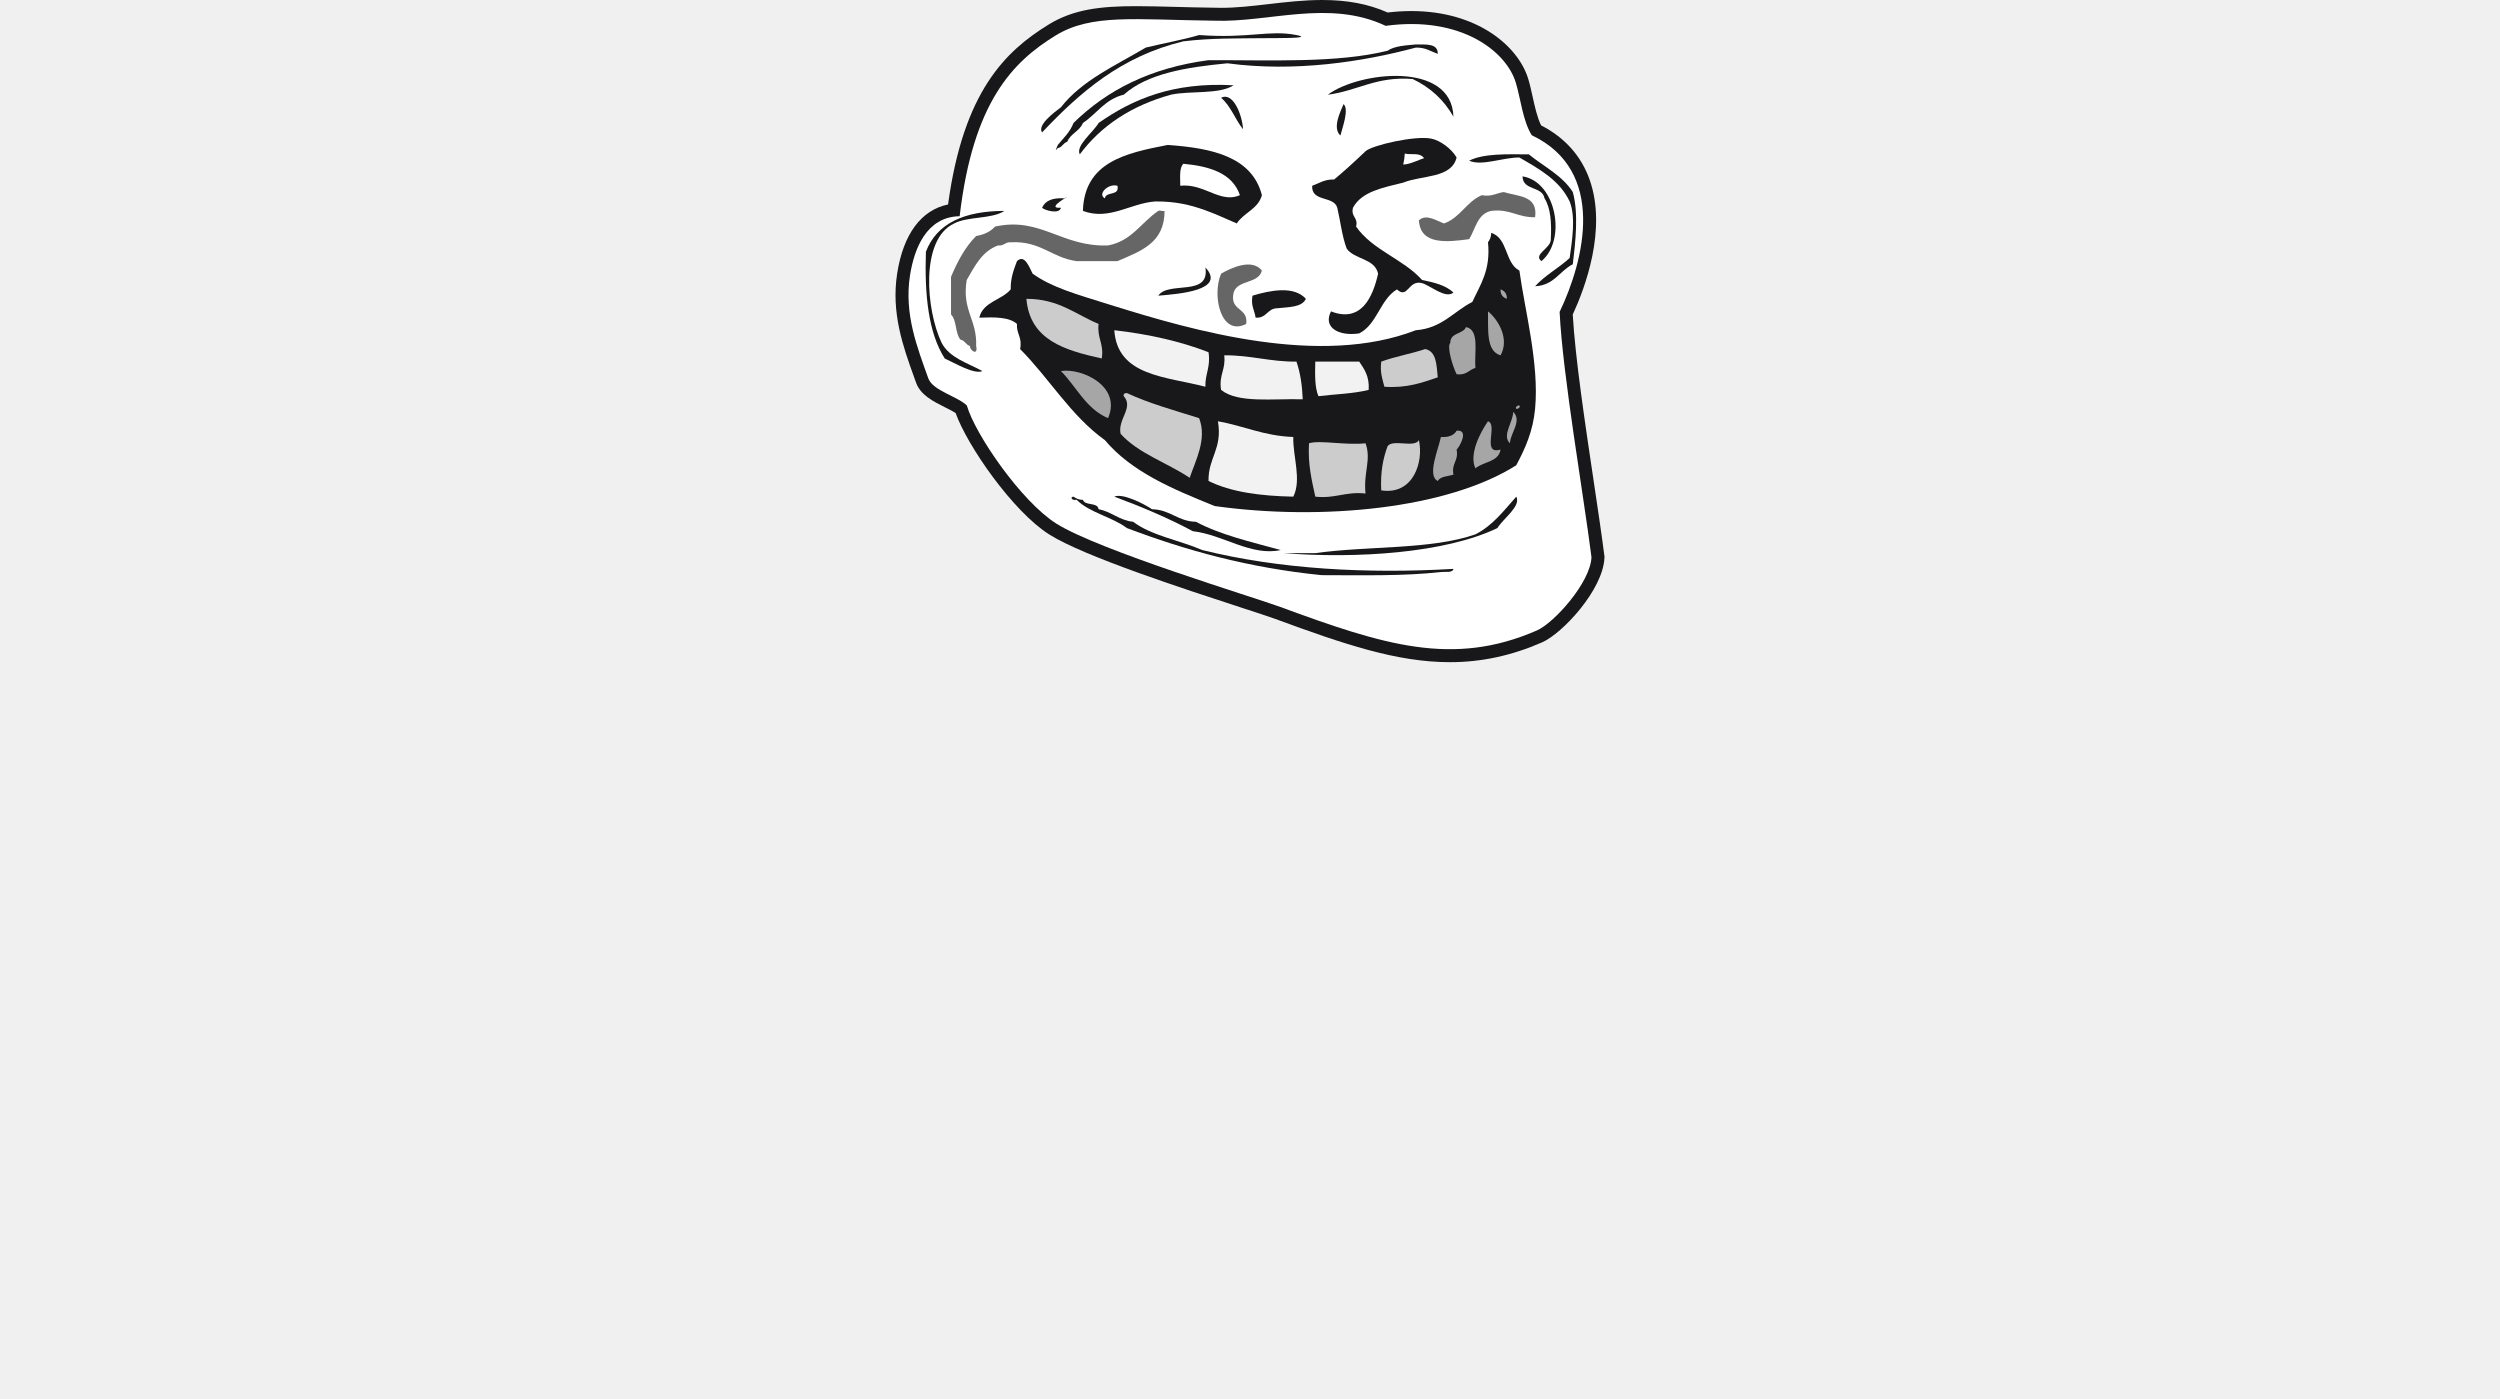
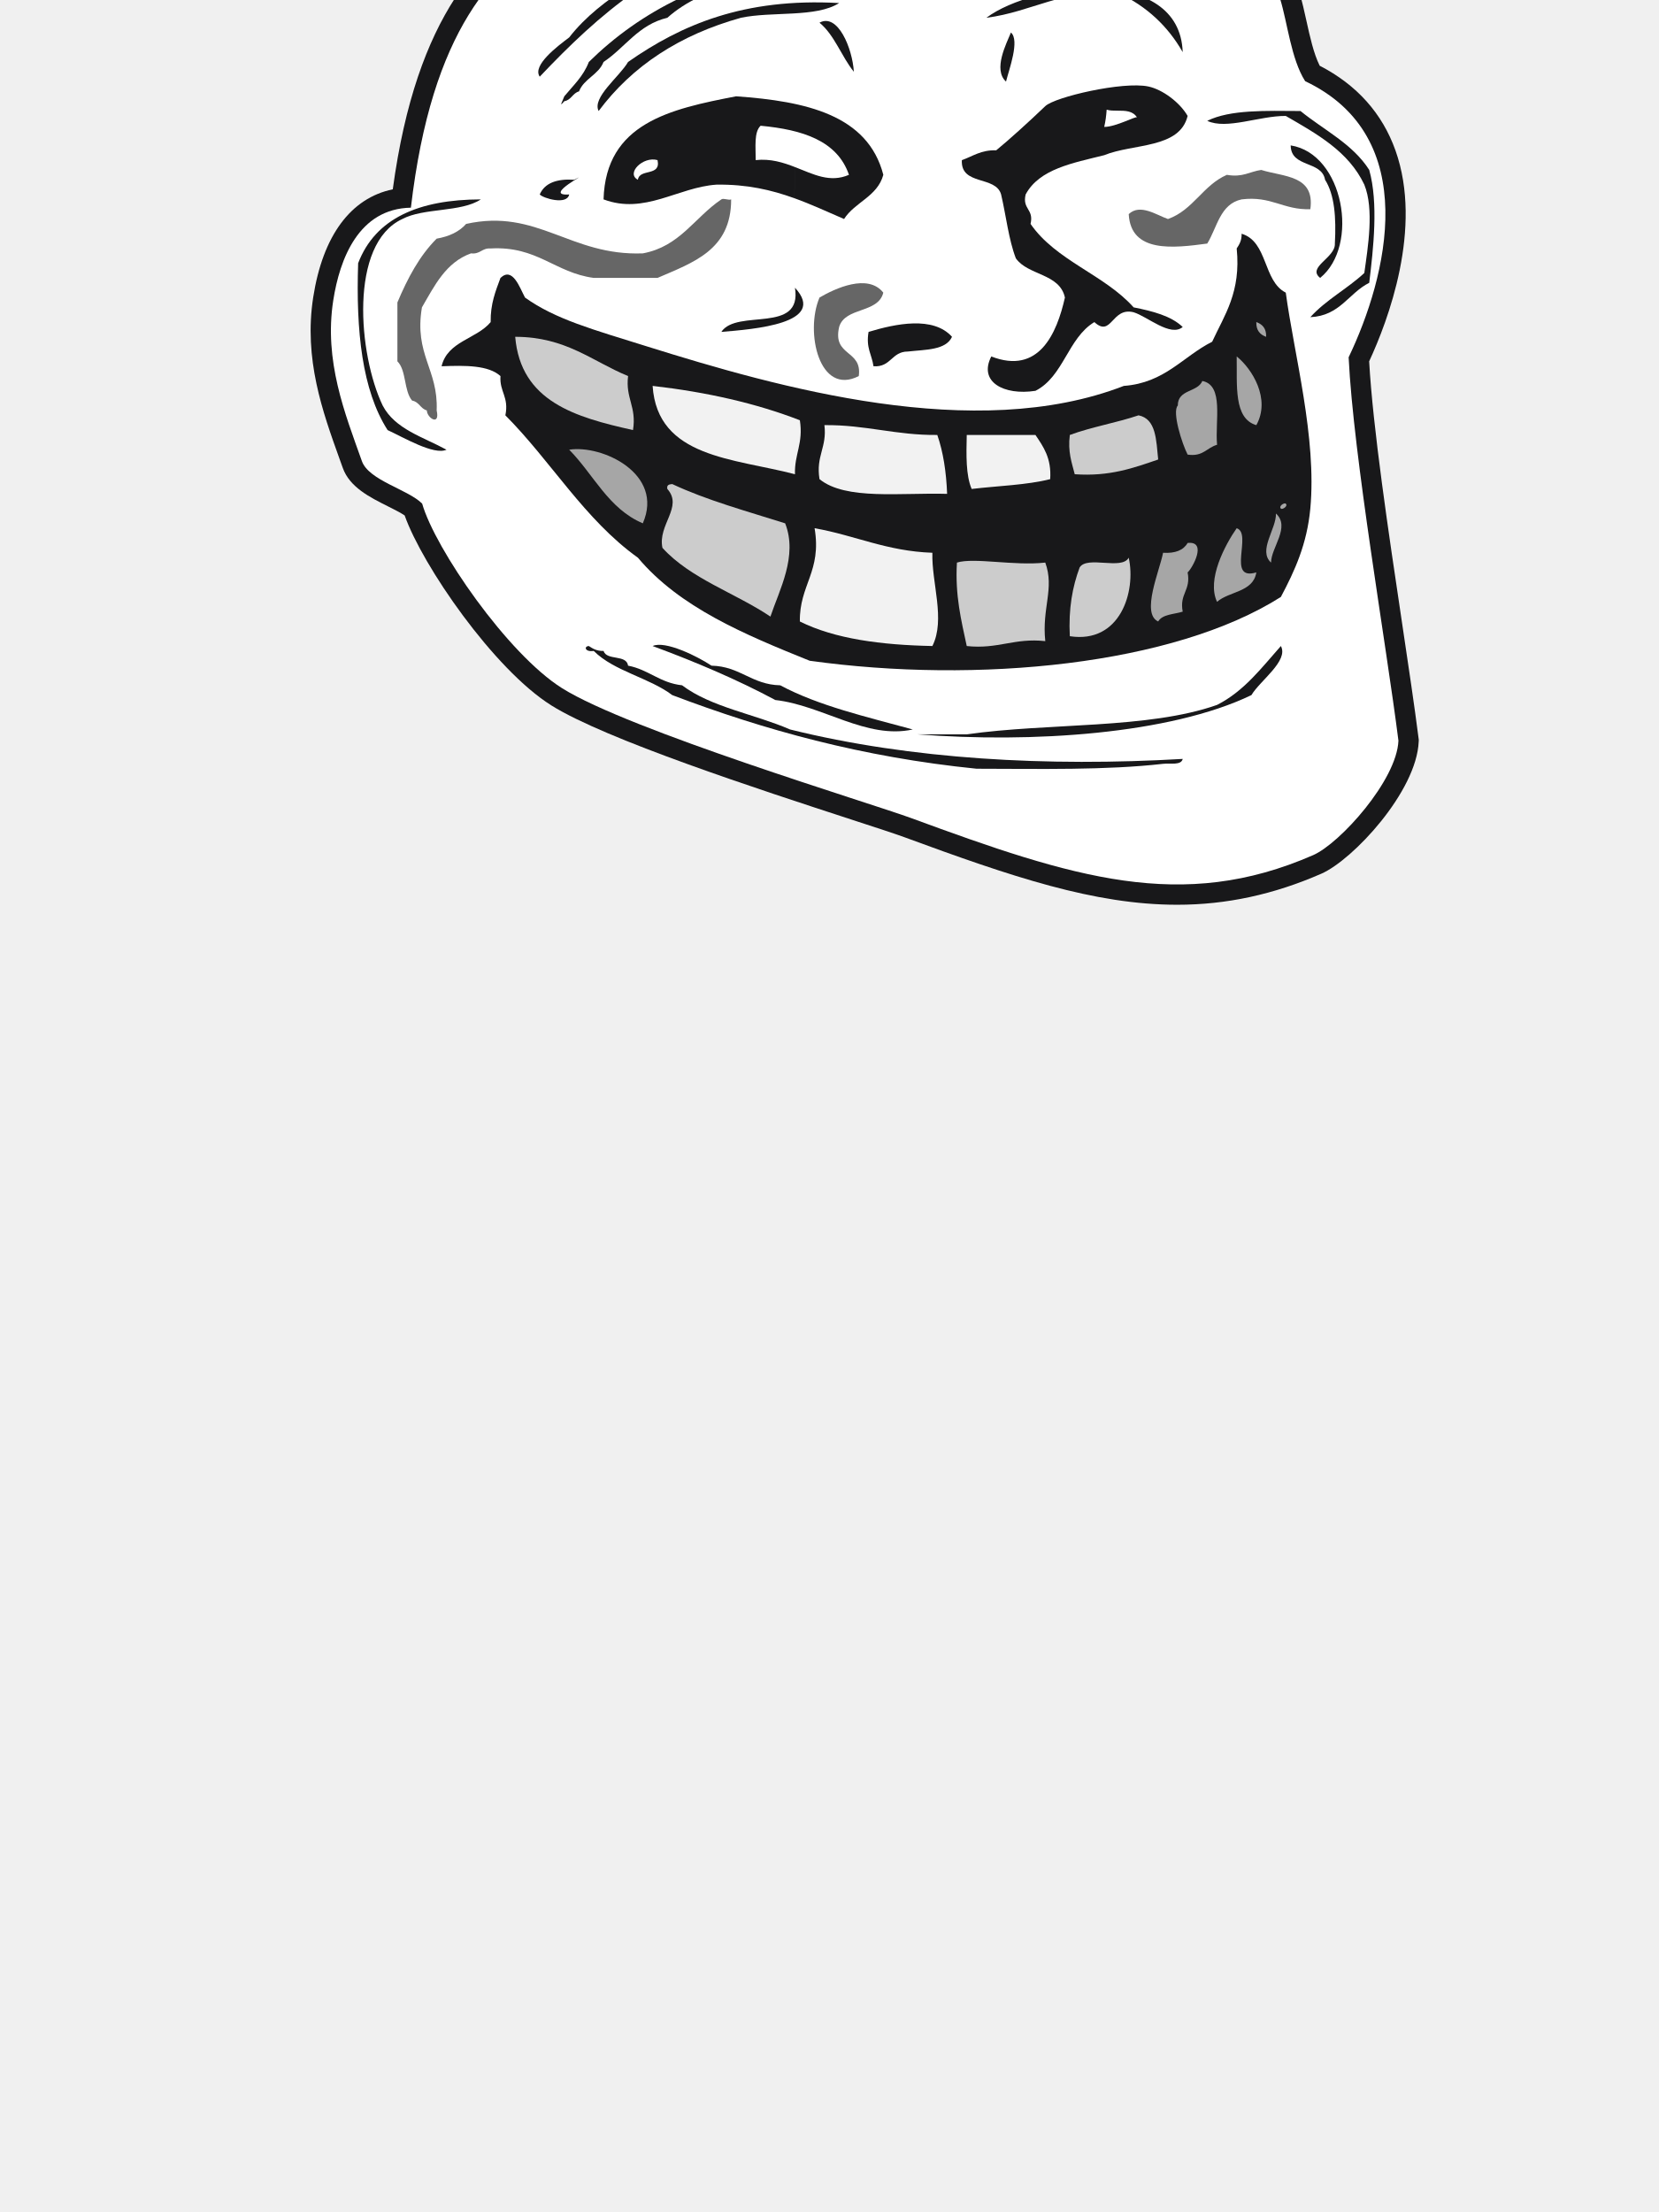
- <svg xmlns="http://www.w3.org/2000/svg" viewBox="-44.87 -155.922 81.882 161.569" width="193" height="108">
+ <svg xmlns="http://www.w3.org/2000/svg" viewBox="-40.944 -146.298 68.828 163.447" preserveAspectRatio="xMidYMid meet" width="300" height="400">
  <g />
  <g />
  <g>
    <g />
    <g />
  </g>
  <g>
    <path style="" d="M4.413-155.922v1.5V-155.922c-2.101,0-4.178,0.24-6.187,0.473c-1.918,0.222-3.729,0.432-5.476,0.432 c-0.25,0-0.498-0.004-0.746-0.014c-1.706-0.021-3.233-0.061-4.642-0.098c-1.581-0.042-3.074-0.081-4.42-0.081 c-4.123,0-7.256,0.355-10.129,2.123c-4.996,3.074-9.842,7.739-11.613,20.778c-3.103,0.644-5.169,3.422-5.878,7.97 c-0.711,4.561,0.692,8.462,1.929,11.905l0.256,0.713c0.506,1.422,2.002,2.169,3.321,2.829c0.426,0.213,0.932,0.466,1.25,0.681 c1.311,3.705,6.58,11.361,10.835,14.034c3.994,2.509,15.384,6.222,22.189,8.441c1.81,0.59,3.24,1.056,3.879,1.292 c7.953,2.927,14.055,4.999,20.182,4.999c3.632,0,7.114-0.75,10.647-2.293c2.339-1.021,7.047-6.077,7.197-9.769l0.005-0.125 l-0.016-0.124c-0.291-2.296-0.743-5.321-1.221-8.523c-1.011-6.765-2.154-14.411-2.429-19.319c1.395-3.009,3.98-9.836,1.948-15.572 c-0.974-2.748-2.857-4.855-5.602-6.271c-0.447-0.891-0.729-2.173-0.982-3.321c-0.163-0.738-0.316-1.435-0.513-2.074 c-1.158-3.761-5.875-7.809-13.493-7.809c-0.887,0-1.804,0.056-2.731,0.166C9.74-155.463,7.323-155.922,4.413-155.922L4.413-155.922 z" fill="#18181A" />
    <path style="" d="M35.509-91.569c-0.899-7.115-3.328-21.026-3.68-28.328c2.848-5.946,5.462-16.29-3.213-20.404 c-1.039-1.634-1.301-4.305-1.852-6.094c-1.119-3.635-6.364-7.724-15.024-6.543c-6.536-3.09-13.548-0.357-19.794-0.594 c-9.211-0.11-14.195-0.832-18.348,1.723c-4.926,3.031-9.514,7.665-11.059,20.857c-3.859,0.07-5.259,3.782-5.736,6.844 c-0.699,4.485,0.864,8.367,2.116,11.885c0.508,1.426,3.424,2.096,4.452,3.138c0.951,3.328,6.298,11.101,10.339,13.639 c4.946,3.107,22.82,8.502,25.789,9.595c12.003,4.417,19.993,6.983,29.71,2.739C31.185-83.975,35.391-88.645,35.509-91.569z" fill="#FFFFFF" />
    <path style="fill-rule: evenodd; clip-rule: evenodd;" d="M19.932-137.731c-0.588,2.435-4.021,2.024-6.166,2.901 c-2.321,0.581-4.79,1.013-5.803,2.901c-0.263,1.109,0.626,1.067,0.363,2.176c1.872,2.721,5.45,3.738,7.616,6.166 c1.41,0.283,2.762,0.624,3.627,1.451c-0.904,0.762-2.598-0.771-3.627-1.088c-1.626-0.411-1.619,1.901-2.901,0.726 c-1.962,1.182-2.269,4.018-4.352,5.078c-2.354,0.363-4.226-0.67-3.264-2.539c3.517,1.371,4.841-1.692,5.44-4.352 c-0.384-1.792-2.729-1.622-3.626-2.901c-0.536-1.398-0.72-3.148-1.088-4.715c-0.395-1.418-3-0.625-2.901-2.539 c0.807-0.282,1.415-0.762,2.539-0.726c0.881-0.716,2.387-2.077,3.626-3.264c0.707-0.677,5.736-1.849,7.616-1.451 C18.078-139.686,19.362-138.729,19.932-137.731z" fill="#18181A" />
    <path style="fill-rule: evenodd; clip-rule: evenodd;" d="M15.581-138.054c-0.518-0.134-1.169,0.006-1.631-0.141 c-0.034,0.472-0.083,0.85-0.181,1.275c0.884,0,2.347-0.824,2.423-0.701C16.04-137.865,15.825-137.99,15.581-138.054z" fill="#FFFFFF" />
    <path style="fill-rule: evenodd; clip-rule: evenodd;" d="M-13.434-139.182c-4.862,0.94-9.628,1.977-9.792,7.616 c3.035,1.149,5.495-0.895,8.341-1.088c2.274-0.034,4.08,0.399,5.728,0.992c0.064-0.735,0.087-1.48,0.095-2.283 c-0.88-0.344-1.822-0.643-2.921-0.523c0.003-0.963-0.137-2.071,0.363-2.539c3.095,0.29,5.665,1.104,6.528,3.626 c-1.402,0.609-2.611-0.033-3.969-0.565c-0.008,0.802-0.031,1.548-0.095,2.283c1.286,0.463,2.478,1.021,3.702,1.547 c0.8-1.255,2.461-1.649,2.901-3.265C-3.698-137.796-8.238-138.817-13.434-139.182z" fill="#18181A" />
    <path style="fill-rule: evenodd; clip-rule: evenodd;" d="M-20.688-133.016c-0.906-0.469,0.383-1.759,1.451-1.451 C-18.968-133.232-20.573-133.87-20.688-133.016z" fill="#FFFFFF" />
    <path style="fill-rule: evenodd; clip-rule: evenodd;" d="M28.999-122.862c1.145-1.273,2.736-2.1,3.989-3.264 c0.266-1.918,0.736-4.713,0-6.528c-1.165-2.462-3.506-3.747-5.803-5.077c-1.938-0.015-4.375,1.035-5.803,0.362 c1.698-0.841,4.338-0.74,6.891-0.726c1.732,1.412,3.857,2.429,5.078,4.353c0.688,2.449,0.307,5.807,0,8.341 C31.82-124.634,31.195-122.962,28.999-122.862z" fill="#18181A" />
    <path style="fill-rule: evenodd; clip-rule: evenodd;" d="M27.548-135.555c3.918,0.622,5.114,7.407,2.176,9.792 c-1.005-0.796,1.149-1.486,1.088-2.539c0.104-1.916-0.02-3.606-0.725-4.714C29.837-134.459,27.563-133.878,27.548-135.555z" fill="#18181A" />
    <path style="fill-rule: evenodd; clip-rule: evenodd;" d="M28.999-130.84c-2.004,0.07-2.87-0.999-5.077-0.725 c-1.592,0.342-1.803,2.065-2.539,3.264c-2.498,0.335-5.649,0.72-5.803-2.176c0.842-0.799,2.059,0.072,2.901,0.363 c1.871-0.668,2.58-2.498,4.352-3.265c1.177,0.21,1.687-0.247,2.539-0.362C27.024-133.219,29.351-133.369,28.999-130.84z" fill="#666666" />
    <path style="fill-rule: evenodd; clip-rule: evenodd;" d="M-13.797-131.565c0.009,3.756-2.831,4.665-5.44,5.802 c-1.572,0-3.143,0-4.714,0c-2.879-0.385-4.162-2.366-7.616-2.176c-0.651-0.046-0.765,0.444-1.451,0.362 c-1.869,0.67-2.692,2.386-3.627,3.99c-0.59,3.491,1.217,4.584,1.088,7.616c0.264,1.192-0.721,0.555-0.725,0 c-0.476-0.128-0.571-0.639-1.088-0.726c-0.617-0.713-0.417-2.243-1.088-2.901c0-1.451,0-2.901,0-4.352 c0.752-1.787,1.631-3.447,2.901-4.714c0.927-0.162,1.667-0.509,2.176-1.088c5.271-1.171,7.687,2.379,13.057,2.176 c2.745-0.512,3.789-2.625,5.803-3.989C-14.356-131.678-13.98-131.48-13.797-131.565z" fill="#666666" />
    <path style="fill-rule: evenodd; clip-rule: evenodd;" d="M23.921-129.027c1.956,0.583,1.573,3.504,3.264,4.352 c0.606,4.523,2.302,10.727,1.813,15.958c-0.246,2.626-1.147,4.591-2.176,6.528c-7.937,5.036-22.426,6.439-34.817,4.715 c-4.823-1.946-9.604-3.937-12.693-7.616c-3.946-2.823-6.413-7.126-9.792-10.518c0.279-1.367-0.442-1.733-0.362-2.901 c-0.885-0.807-2.59-0.795-4.352-0.725c0.438-1.858,2.585-2.009,3.627-3.264c-0.022-1.352,0.366-2.294,0.725-3.264 c0.897-0.854,1.418,0.713,1.813,1.451c2.252,1.606,4.954,2.34,9.067,3.627c9.602,3.004,24.186,7.162,35.179,2.901 c3.039-0.225,4.356-2.171,6.528-3.264c0.916-1.986,2.139-3.664,1.813-6.891C23.75-128.23,23.937-128.528,23.921-129.027z" fill="#18181A" />
    <path style="fill-rule: evenodd; clip-rule: evenodd;" d="M25.734-121.411c0.02-0.624-0.279-0.93-0.726-1.088 C24.989-121.875,25.289-121.569,25.734-121.411z" fill="#A6A6A6" />
    <path style="fill-rule: evenodd; clip-rule: evenodd;" d="M-21.05-114.52c0.28-1.731-0.567-2.334-0.363-3.99 c-2.656-1.091-4.593-2.901-8.341-2.901C-29.345-116.622-25.301-115.467-21.05-114.52z" fill="#CCCCCC" />
    <path style="fill-rule: evenodd; clip-rule: evenodd;" d="M25.009-114.883c1.082-1.944-0.32-4.173-1.451-5.077 C23.594-117.82,23.323-115.374,25.009-114.883z" fill="#A6A6A6" />
    <path style="fill-rule: evenodd; clip-rule: evenodd;" d="M21.02-118.147c-0.357,0.852-1.816,0.602-1.813,1.813 c-0.44,0.465,0.309,2.816,0.725,3.627c1.141,0.174,1.418-0.517,2.176-0.726C21.947-115.206,22.632-117.826,21.02-118.147z" fill="#A6A6A6" />
    <path style="fill-rule: evenodd; clip-rule: evenodd;" d="M-9.082-111.256c-0.045-1.496,0.63-2.271,0.362-3.989 c-3.223-1.25-6.867-2.079-10.88-2.539C-19.247-112.455-13.58-112.44-9.082-111.256z" fill="#F2F2F2" />
    <path style="fill-rule: evenodd; clip-rule: evenodd;" d="M11.228-114.158c-0.159,1.247,0.143,2.033,0.363,2.901 c2.6,0.183,4.364-0.472,6.166-1.088c-0.148-1.424-0.141-3.002-1.451-3.264C14.678-115.059,12.814-114.747,11.228-114.158z" fill="#CCCCCC" />
    <path style="fill-rule: evenodd; clip-rule: evenodd;" d="M-7.269-110.894c1.929,1.577,6.025,0.986,9.43,1.088 c-0.063-1.63-0.289-3.098-0.726-4.353c-3.055,0.033-5.287-0.757-8.341-0.726C-6.702-113.228-7.549-112.624-7.269-110.894z" fill="#F2F2F2" />
    <path style="fill-rule: evenodd; clip-rule: evenodd;" d="M3.974-110.168c1.944-0.231,4.065-0.287,5.803-0.725 c0.105-1.556-0.505-2.396-1.088-3.264c-1.692,0-3.385,0-5.078,0C3.576-112.67,3.54-111.185,3.974-110.168z" fill="#F2F2F2" />
    <path style="fill-rule: evenodd; clip-rule: evenodd;" d="M-20.325-107.629c1.604-3.676-3.022-5.822-5.44-5.44 C-23.962-111.246-22.874-108.708-20.325-107.629z" fill="#A6A6A6" />
    <path style="fill-rule: evenodd; clip-rule: evenodd;" d="M-18.874-105.816c2.07,2.282,5.376,3.328,7.979,5.078 c0.651-1.95,2.04-4.475,1.088-6.891c-2.846-0.902-5.792-1.703-8.342-2.901c-0.221,0.021-0.429,0.054-0.363,0.362 C-17.323-108.838-19.237-107.524-18.874-105.816z" fill="#CCCCCC" />
    <path style="fill-rule: evenodd; clip-rule: evenodd;" d="M27.185-109.08c-0.1-0.101-0.55,0.175-0.362,0.362 C26.923-108.617,27.373-108.893,27.185-109.08z" fill="#A6A6A6" />
    <path style="fill-rule: evenodd; clip-rule: evenodd;" d="M26.097-104.728c-0.001-1.11,1.453-2.629,0.362-3.626 C26.493-107.213,25.113-105.62,26.097-104.728z" fill="#A6A6A6" />
    <path style="fill-rule: evenodd; clip-rule: evenodd;" d="M-8.72-100.376c2.582,1.287,6,1.737,9.792,1.813 c0.984-1.957-0.068-4.676,0-6.891c-3.391-0.116-5.722-1.29-8.704-1.814C-7.089-104.065-8.766-103.082-8.72-100.376z" fill="#F2F2F2" />
    <path style="fill-rule: evenodd; clip-rule: evenodd;" d="M22.107-101.827c0.9-0.793,2.676-0.709,2.901-2.176 c-2.241,0.67-0.259-2.884-1.451-3.264C22.708-106.054,21.322-103.469,22.107-101.827z" fill="#A6A6A6" />
    <path style="fill-rule: evenodd; clip-rule: evenodd;" d="M18.118-105.453c-0.262,1.35-1.643,4.486-0.362,5.077 c0.307-0.539,1.167-0.525,1.813-0.726c-0.257-1.345,0.62-1.556,0.363-2.901c0.331-0.281,1.491-2.337,0-2.176 C19.624-105.641,19.019-105.399,18.118-105.453z" fill="#A6A6A6" />
    <path style="fill-rule: evenodd; clip-rule: evenodd;" d="M2.886-104.728c-0.146,2.442,0.323,4.271,0.725,6.166 c2.307,0.251,3.497-0.614,5.803-0.363c-0.261-2.458,0.697-3.881,0-5.803C7.122-104.47,4.144-105.123,2.886-104.728z" fill="#CCCCCC" />
    <path style="fill-rule: evenodd; clip-rule: evenodd;" d="M11.953-104.366c-0.526,1.409-0.833,3.037-0.726,5.078 c3.722,0.574,4.911-3.305,4.352-5.803C15.077-104.143,12.501-105.267,11.953-104.366z" fill="#CCCCCC" />
    <path style="fill-rule: evenodd; clip-rule: evenodd;" d="M-2.554-124.675c-0.382,1.553-2.825,1.043-3.264,2.539 c-0.505,2.198,1.724,1.661,1.451,3.626c-2.921,1.5-3.988-3.26-2.901-5.803C-6.111-124.988-3.693-126.114-2.554-124.675z" fill="#666666" />
    <path style="fill-rule: evenodd; clip-rule: evenodd;" d="M-9.082-125.038c2.451,2.65-3.073,3.069-5.44,3.264 C-13.364-123.517-8.526-121.581-9.082-125.038z" fill="#18181A" />
    <path style="fill-rule: evenodd; clip-rule: evenodd;" d="M2.523-121.411c-0.455,0.996-1.962,0.94-3.264,1.088 c-1.21-0.001-1.238,1.179-2.539,1.088c-0.116-0.852-0.573-1.361-0.363-2.539C-1.628-122.383,1.136-122.957,2.523-121.411z" fill="#18181A" />
    <path style="fill-rule: evenodd; clip-rule: evenodd;" d="M5.062-144.984c3.429-0.44,5.586-2.15,9.792-1.813 c2.052,0.97,3.618,2.426,4.714,4.352C19.357-148.922,8.603-147.641,5.062-144.984z" fill="#18181A" />
    <path style="fill-rule: evenodd; clip-rule: evenodd;" d="M-4.73-140.995c-0.103-1.72-1.184-4.365-2.539-3.627 C-6.144-143.692-5.651-142.129-4.73-140.995z" fill="#18181A" />
    <path style="fill-rule: evenodd; clip-rule: evenodd;" d="M6.513-140.27c0.22-0.889,1.035-3.048,0.363-3.626 C6.558-143.105,5.529-141.16,6.513-140.27z" fill="#18181A" />
    <path style="fill-rule: evenodd; clip-rule: evenodd;" d="M-27.941-140.632c-0.579-0.839,1.342-2.271,2.176-2.901 c2.439-3.123,6.306-4.816,9.792-6.891c2.038-0.501,4.2-0.877,6.166-1.451c5.834,0.424,8.063-0.626,11.243,0 c2.169,0.427-2.786,0.345-3.99,0.363c-2.931,0.042-5.809-0.027-9.066,0.363C-18.833-149.416-23.591-145.228-27.941-140.632z" fill="#18181A" />
    <path style="fill-rule: evenodd; clip-rule: evenodd;" d="M17.756-149.699c-0.807-0.282-1.415-0.762-2.539-0.726 c-6.167,1.658-14.021,2.853-21.76,1.813c-4.74,0.458-9.222,1.174-11.968,3.627c-2.149,0.509-3.115,2.204-4.714,3.264 c-0.375,0.955-1.438,1.222-1.813,2.176c-0.476,0.128-0.57,0.639-1.088,0.726c-0.435,0.508-0.141,0.031,0-0.362 c0.655-0.796,1.415-1.487,1.813-2.539c3.841-3.774,8.865-6.367,15.595-7.253c7.235-0.018,14.859,0.352,20.673-1.088 c0.786-0.543,2.041-0.618,3.264-0.726C16.412-150.773,17.783-150.936,17.756-149.699z" fill="#18181A" />
    <path style="fill-rule: evenodd; clip-rule: evenodd;" d="M-5.818-146.073c-1.691,1.089-4.958,0.603-7.253,1.088 c-4.539,1.264-8.04,3.566-10.518,6.89c-0.505-1.003,1.553-2.546,2.176-3.626C-17.499-144.456-12.862-146.468-5.818-146.073z" fill="#18181A" />
    <path style="fill-rule: evenodd; clip-rule: evenodd;" d="M-25.402-133.016c1.503-0.745-2.466,1.232-0.363,1.087 c-0.152,0.807-1.924,0.284-2.176,0C-27.576-132.771-26.693-133.098-25.402-133.016z" fill="#18181A" />
    <path style="fill-rule: evenodd; clip-rule: evenodd;" d="M-32.293-131.565c-1.452,0.966-4.225,0.61-5.803,1.451 c-3.958,1.832-3.245,10.034-1.45,13.781c0.911,1.749,2.995,2.325,4.715,3.265c-0.925,0.427-3.185-0.915-4.352-1.451 c-1.887-2.949-2.343-7.329-2.176-12.331C-40.087-130.172-36.875-131.554-32.293-131.565z" fill="#18181A" />
    <path style="fill-rule: evenodd; clip-rule: evenodd;" d="M-0.378-92.397c-3.417,0.754-6.674-1.785-10.155-2.176 c-2.833-1.519-5.891-2.813-9.067-3.989c0.928-0.43,3.329,0.771,4.352,1.451c2.125,0.05,2.952,1.4,5.078,1.451 C-7.337-94.142-3.794-93.333-0.378-92.397z" fill="#18181A" />
    <path style="fill-rule: evenodd; clip-rule: evenodd;" d="M-23.951-98.2c-0.648,0.102-0.745-0.343-0.363-0.362 c0.292,0.191,0.589,0.378,1.088,0.362c0.231,0.736,1.695,0.239,1.813,1.088c1.522,0.292,2.352,1.274,3.99,1.451 c2.131,1.616,5.366,2.129,7.979,3.264c8.939,2.218,19.045,2.758,29.014,2.176c-0.112,0.493-0.908,0.301-1.451,0.363 c-4.233,0.481-9.061,0.369-13.781,0.362c-8.457-0.852-15.739-2.878-22.486-5.44C-19.871-96.235-22.438-96.691-23.951-98.2z" fill="#18181A" />
    <path style="fill-rule: evenodd; clip-rule: evenodd;" d="M26.823-98.563c0.594,1.092-1.543,2.557-2.176,3.626 c-6.04,2.906-16.271,3.554-24.662,2.901c0.362,0,0.726,0,1.088,0c0.846,0,1.693,0,2.539,0c6.027-0.864,13.403-0.378,18.496-2.176 C24.112-95.228,25.4-96.963,26.823-98.563z" fill="#18181A" />
  </g>
  <g />
  <g />
</svg>
